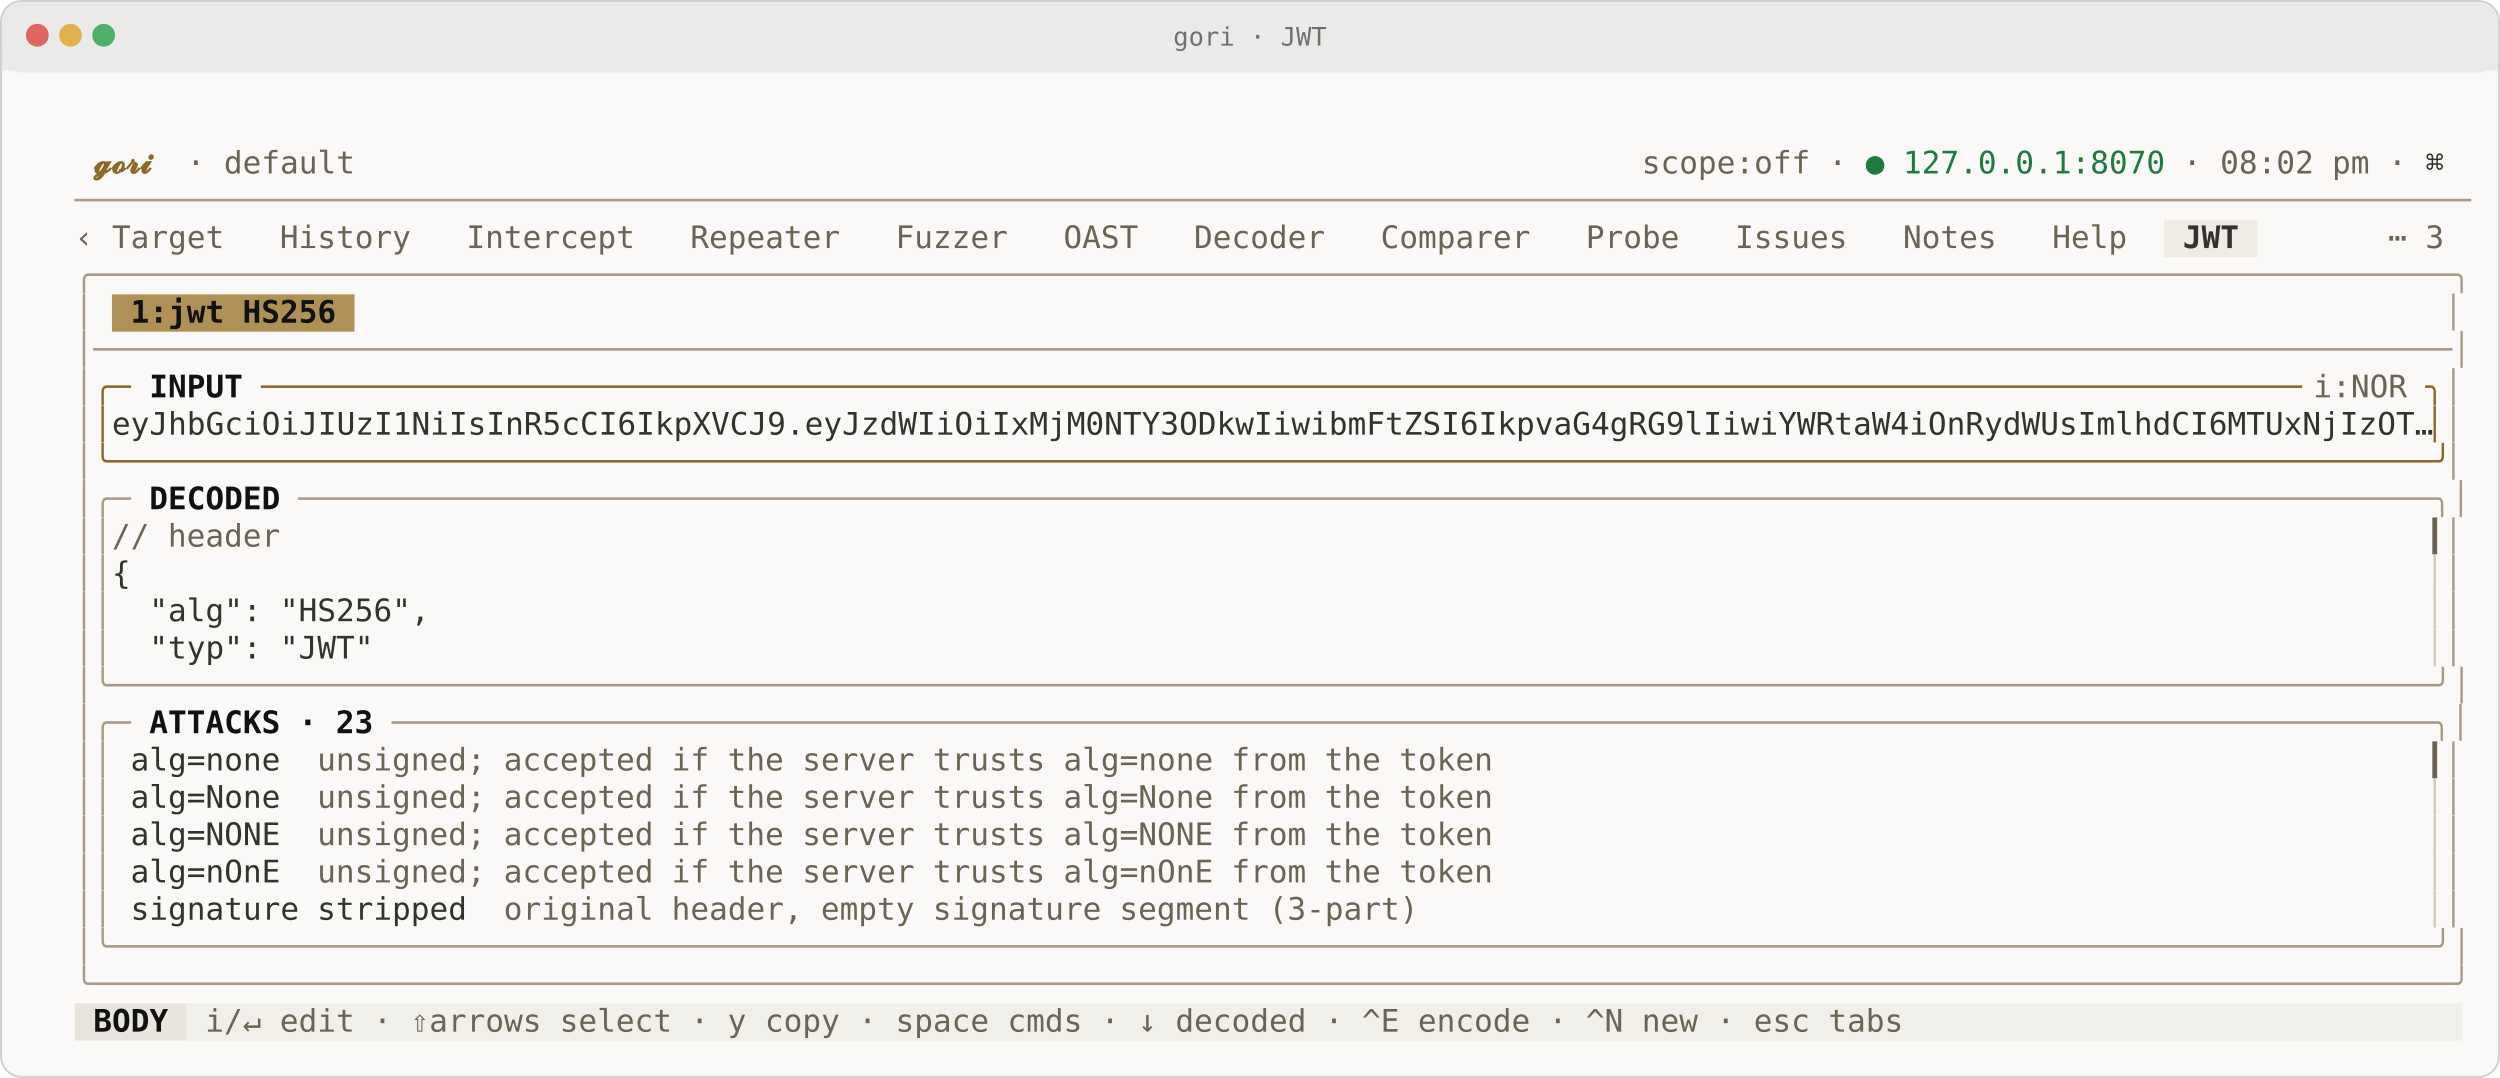
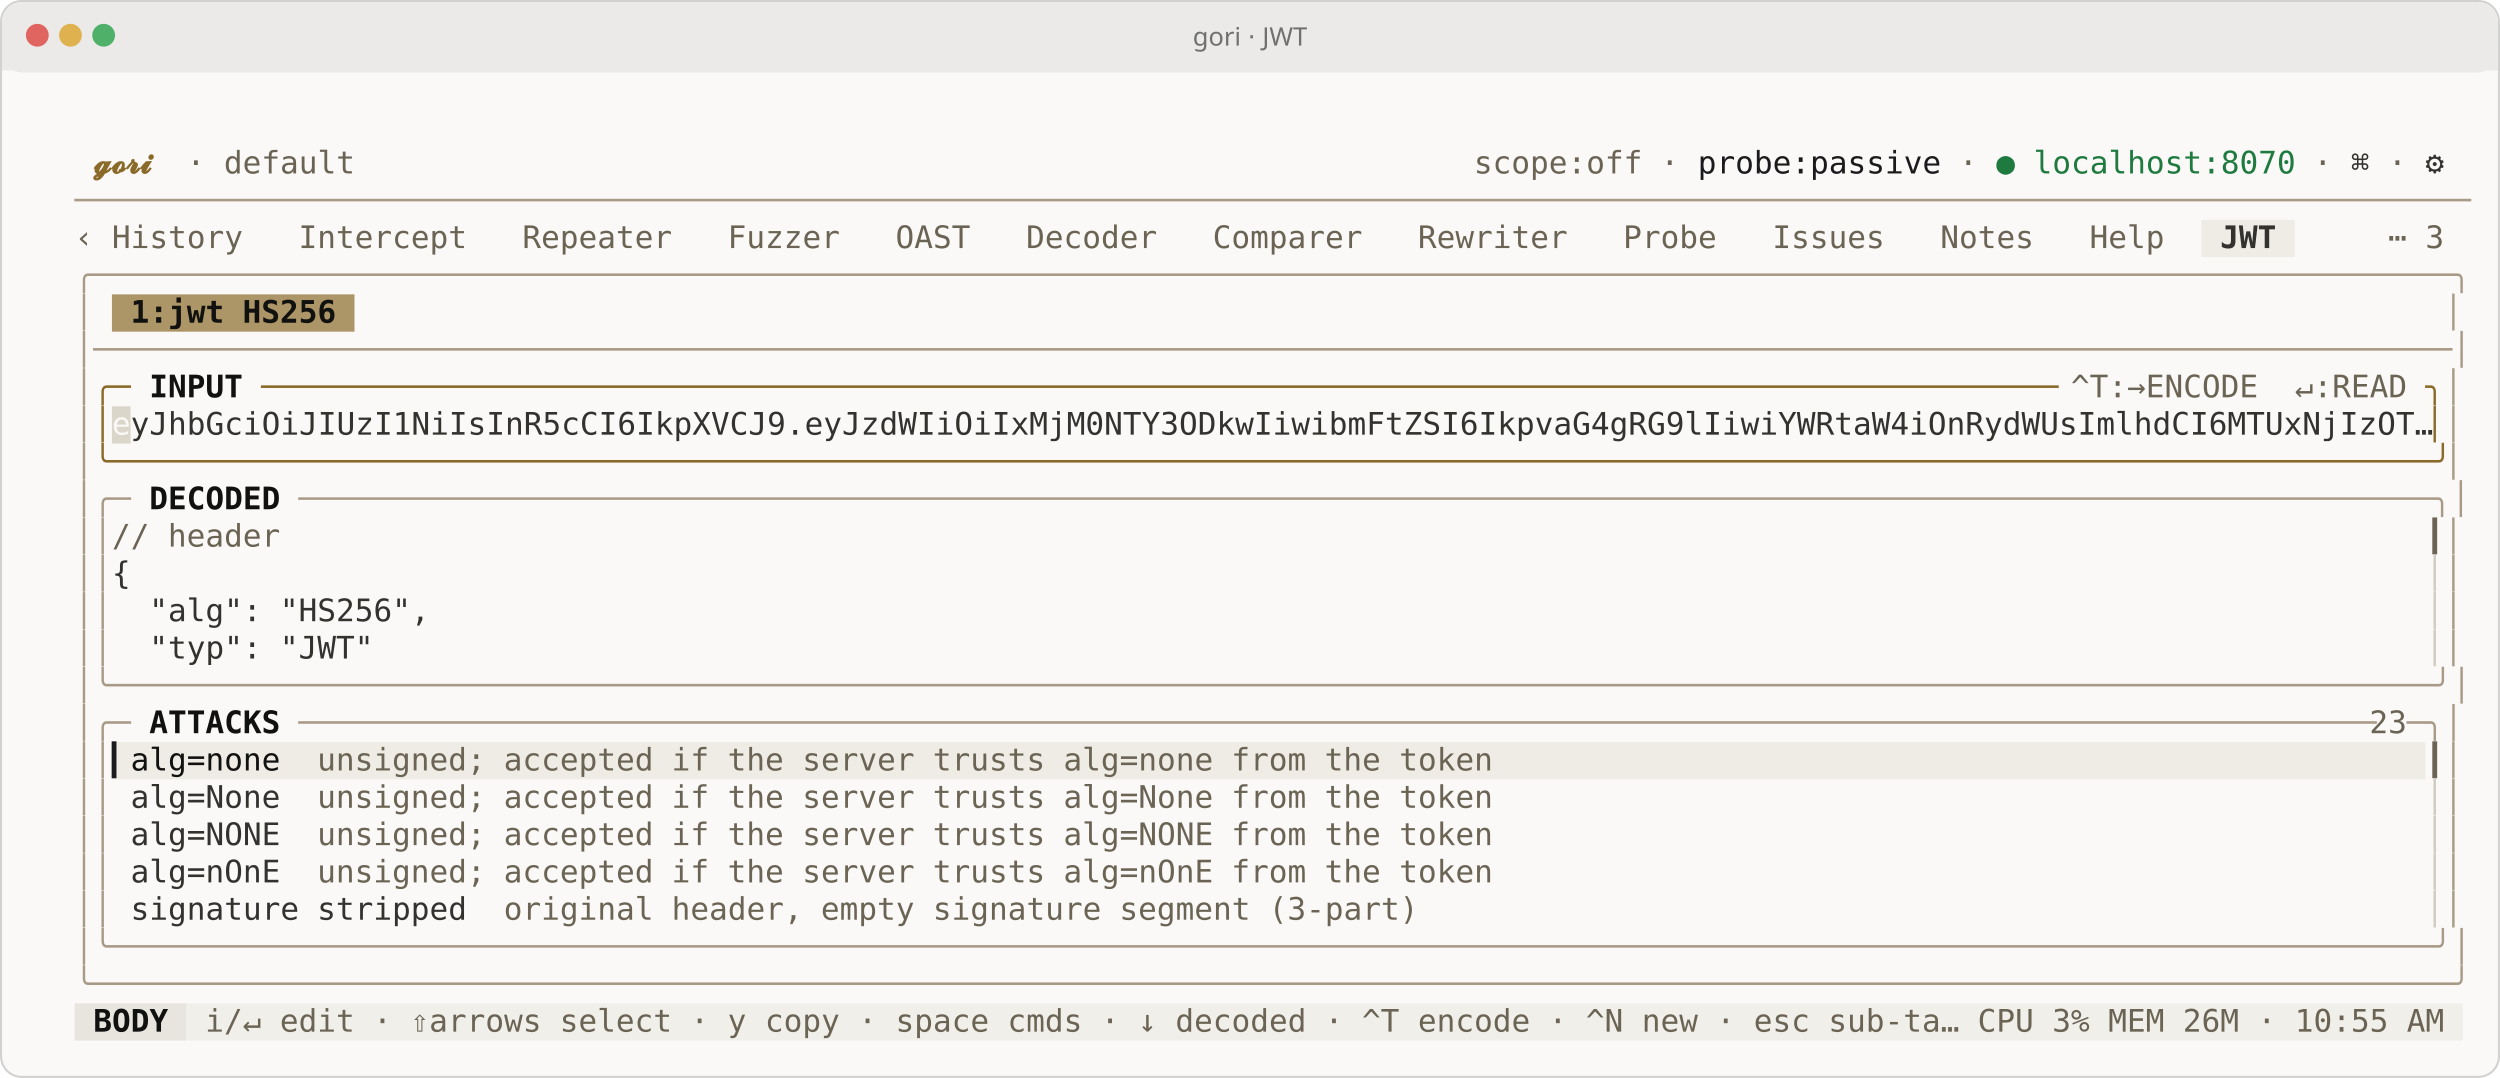
<svg xmlns="http://www.w3.org/2000/svg" width="1206" height="520" viewBox="0 0 1206.0 520.0" font-family="ui-monospace,'SF Mono','JetBrains Mono',Menlo,Consolas,monospace" font-size="15.0px" role="img" aria-label="gori · JWT">
  <rect x="0.5" y="0.5" width="1205.0" height="519.0" rx="10" ry="10" fill="#faf9f7" stroke="#d2d1cf" stroke-width="1" />
  <rect x="1" y="1" width="1204.0" height="34.0" rx="10" ry="10" fill="#ebeae8" />
  <rect x="1" y="24.0" width="1204.0" height="10" fill="#ebeae8" />
  <circle cx="18.0" cy="17.0" r="5.5" fill="#e0645f" />
  <circle cx="34.0" cy="17.0" r="5.5" fill="#e0b24f" />
  <circle cx="50.0" cy="17.0" r="5.5" fill="#4fb06a" />
-   <text x="603.0" y="22.0" text-anchor="middle" fill="#70706f" font-size="12.3px">gori · JWT</text>
-   <rect x="1044.00" y="106.00" width="45.00" height="18.00" fill="#eeece5" />
-   <rect x="54.00" y="142.00" width="117.00" height="18.00" fill="#af9155" />
+   <text x="603.0" y="22.0" text-anchor="middle" fill="#70706f" font-family="'Apple Symbols','Segoe UI Symbol','Cambria Math','STIX Two Math','Noto Sans Math','DejaVu Sans',ui-monospace,'SF Mono','JetBrains Mono',Menlo,Consolas,monospace" font-size="12.3px">gori · JWT</text>
+   <rect x="1062.00" y="106.00" width="45.00" height="18.00" fill="#eeece5" />
+   <rect x="54.00" y="142.00" width="117.00" height="18.00" fill="#ac9566" />
+   <rect x="54.00" y="196.00" width="9.00" height="18.00" fill="#dbd6ca" />
+   <rect x="54.00" y="358.00" width="1116.00" height="18.00" fill="#eeece5" />
  <rect x="36.00" y="484.00" width="54.00" height="18.00" fill="#e7e5de" />
  <rect x="90.00" y="484.00" width="1098.00" height="18.00" fill="#f0efea" />
  <text x="45.00" y="83.68" textLength="36.00" lengthAdjust="spacingAndGlyphs" fill="#8a6a28" font-weight="700" xml:space="preserve">𝓰𝓸𝓻𝓲</text>
  <text x="90.00" y="83.68" textLength="9.00" lengthAdjust="spacingAndGlyphs" fill="#6b6454" xml:space="preserve">·</text>
  <text x="108.00" y="83.68" textLength="63.00" lengthAdjust="spacingAndGlyphs" fill="#6b6454" xml:space="preserve">default</text>
-   <text x="792.00" y="83.68" textLength="81.00" lengthAdjust="spacingAndGlyphs" fill="#6b6454" xml:space="preserve">scope:off</text>
-   <text x="882.00" y="83.68" textLength="9.00" lengthAdjust="spacingAndGlyphs" fill="#6b6454" xml:space="preserve">·</text>
-   <text x="900.00" y="83.68" textLength="9.00" lengthAdjust="spacingAndGlyphs" fill="#1f7a40" xml:space="preserve">●</text>
-   <text x="918.00" y="83.68" textLength="126.00" lengthAdjust="spacingAndGlyphs" fill="#1f7a40" xml:space="preserve">127.0.0.1:8070</text>
-   <text x="1053.00" y="83.68" textLength="9.00" lengthAdjust="spacingAndGlyphs" fill="#6b6454" xml:space="preserve">·</text>
-   <text x="1071.00" y="83.68" textLength="45.00" lengthAdjust="spacingAndGlyphs" fill="#6b6454" xml:space="preserve">08:02</text>
-   <text x="1125.00" y="83.68" textLength="18.00" lengthAdjust="spacingAndGlyphs" fill="#6b6454" xml:space="preserve">pm</text>
+   <text x="711.00" y="83.68" textLength="81.00" lengthAdjust="spacingAndGlyphs" fill="#6b6454" xml:space="preserve">scope:off</text>
+   <text x="801.00" y="83.68" textLength="9.00" lengthAdjust="spacingAndGlyphs" fill="#6b6454" xml:space="preserve">·</text>
+   <text x="819.00" y="83.68" textLength="117.00" lengthAdjust="spacingAndGlyphs" fill="#1b1b1d" xml:space="preserve">probe:passive</text>
+   <text x="945.00" y="83.68" textLength="9.00" lengthAdjust="spacingAndGlyphs" fill="#6b6454" xml:space="preserve">·</text>
+   <text x="963.00" y="83.68" textLength="9.00" lengthAdjust="spacingAndGlyphs" fill="#1f7a40" xml:space="preserve">●</text>
+   <text x="981.00" y="83.68" textLength="126.00" lengthAdjust="spacingAndGlyphs" fill="#1f7a40" xml:space="preserve">localhost:8070</text>
+   <text x="1116.00" y="83.68" textLength="9.00" lengthAdjust="spacingAndGlyphs" fill="#6b6454" xml:space="preserve">·</text>
+   <text x="1134.00" y="83.68" textLength="9.00" lengthAdjust="spacingAndGlyphs" fill="#33322f" xml:space="preserve">⌘</text>
  <text x="1152.00" y="83.68" textLength="9.00" lengthAdjust="spacingAndGlyphs" fill="#6b6454" xml:space="preserve">·</text>
-   <text x="1170.00" y="83.68" textLength="9.00" lengthAdjust="spacingAndGlyphs" fill="#33322f" xml:space="preserve">⌘</text>
+   <text x="1170.00" y="83.68" textLength="9.00" lengthAdjust="spacingAndGlyphs" fill="#33322f" xml:space="preserve">⚙</text>
  <text x="36.00" y="101.68" textLength="1152.00" lengthAdjust="spacingAndGlyphs" fill="#a89a86" xml:space="preserve">────────────────────────────────────────────────────────────────────────────────────────────────────────────────────────────────</text>
  <text x="36.00" y="119.68" textLength="9.00" lengthAdjust="spacingAndGlyphs" fill="#6b6454" xml:space="preserve">‹</text>
-   <text x="54.00" y="119.68" textLength="54.00" lengthAdjust="spacingAndGlyphs" fill="#6b6454" xml:space="preserve">Target</text>
-   <text x="135.00" y="119.68" textLength="63.00" lengthAdjust="spacingAndGlyphs" fill="#6b6454" xml:space="preserve">History</text>
-   <text x="225.00" y="119.68" textLength="81.00" lengthAdjust="spacingAndGlyphs" fill="#6b6454" xml:space="preserve">Intercept</text>
-   <text x="333.00" y="119.68" textLength="72.00" lengthAdjust="spacingAndGlyphs" fill="#6b6454" xml:space="preserve">Repeater</text>
-   <text x="432.00" y="119.68" textLength="54.00" lengthAdjust="spacingAndGlyphs" fill="#6b6454" xml:space="preserve">Fuzzer</text>
-   <text x="513.00" y="119.68" textLength="36.00" lengthAdjust="spacingAndGlyphs" fill="#6b6454" xml:space="preserve">OAST</text>
-   <text x="576.00" y="119.68" textLength="63.00" lengthAdjust="spacingAndGlyphs" fill="#6b6454" xml:space="preserve">Decoder</text>
-   <text x="666.00" y="119.68" textLength="72.00" lengthAdjust="spacingAndGlyphs" fill="#6b6454" xml:space="preserve">Comparer</text>
-   <text x="765.00" y="119.68" textLength="45.00" lengthAdjust="spacingAndGlyphs" fill="#6b6454" xml:space="preserve">Probe</text>
-   <text x="837.00" y="119.68" textLength="54.00" lengthAdjust="spacingAndGlyphs" fill="#6b6454" xml:space="preserve">Issues</text>
-   <text x="918.00" y="119.68" textLength="45.00" lengthAdjust="spacingAndGlyphs" fill="#6b6454" xml:space="preserve">Notes</text>
-   <text x="990.00" y="119.68" textLength="36.00" lengthAdjust="spacingAndGlyphs" fill="#6b6454" xml:space="preserve">Help</text>
-   <text x="1053.00" y="119.68" textLength="27.00" lengthAdjust="spacingAndGlyphs" fill="#33322f" font-weight="700" xml:space="preserve">JWT</text>
+   <text x="54.00" y="119.68" textLength="63.00" lengthAdjust="spacingAndGlyphs" fill="#6b6454" xml:space="preserve">History</text>
+   <text x="144.00" y="119.68" textLength="81.00" lengthAdjust="spacingAndGlyphs" fill="#6b6454" xml:space="preserve">Intercept</text>
+   <text x="252.00" y="119.68" textLength="72.00" lengthAdjust="spacingAndGlyphs" fill="#6b6454" xml:space="preserve">Repeater</text>
+   <text x="351.00" y="119.68" textLength="54.00" lengthAdjust="spacingAndGlyphs" fill="#6b6454" xml:space="preserve">Fuzzer</text>
+   <text x="432.00" y="119.68" textLength="36.00" lengthAdjust="spacingAndGlyphs" fill="#6b6454" xml:space="preserve">OAST</text>
+   <text x="495.00" y="119.68" textLength="63.00" lengthAdjust="spacingAndGlyphs" fill="#6b6454" xml:space="preserve">Decoder</text>
+   <text x="585.00" y="119.68" textLength="72.00" lengthAdjust="spacingAndGlyphs" fill="#6b6454" xml:space="preserve">Comparer</text>
+   <text x="684.00" y="119.68" textLength="72.00" lengthAdjust="spacingAndGlyphs" fill="#6b6454" xml:space="preserve">Rewriter</text>
+   <text x="783.00" y="119.68" textLength="45.00" lengthAdjust="spacingAndGlyphs" fill="#6b6454" xml:space="preserve">Probe</text>
+   <text x="855.00" y="119.68" textLength="54.00" lengthAdjust="spacingAndGlyphs" fill="#6b6454" xml:space="preserve">Issues</text>
+   <text x="936.00" y="119.68" textLength="45.00" lengthAdjust="spacingAndGlyphs" fill="#6b6454" xml:space="preserve">Notes</text>
+   <text x="1008.00" y="119.68" textLength="36.00" lengthAdjust="spacingAndGlyphs" fill="#6b6454" xml:space="preserve">Help</text>
+   <text x="1071.00" y="119.68" textLength="27.00" lengthAdjust="spacingAndGlyphs" fill="#33322f" font-weight="700" xml:space="preserve">JWT</text>
  <text x="1152.00" y="119.68" textLength="9.00" lengthAdjust="spacingAndGlyphs" fill="#6b6454" xml:space="preserve">⋯</text>
  <text x="1170.00" y="119.68" textLength="9.00" lengthAdjust="spacingAndGlyphs" fill="#6b6454" xml:space="preserve">3</text>
  <text x="36.00" y="137.68" textLength="1152.00" lengthAdjust="spacingAndGlyphs" fill="#a89a86" xml:space="preserve">╭──────────────────────────────────────────────────────────────────────────────────────────────────────────────────────────────╮</text>
  <text x="36.00" y="155.68" textLength="9.00" lengthAdjust="spacingAndGlyphs" fill="#a89a86" xml:space="preserve">│</text>
  <text x="63.00" y="155.68" textLength="45.00" lengthAdjust="spacingAndGlyphs" fill="#111110" font-weight="700" xml:space="preserve">1:jwt</text>
  <text x="117.00" y="155.68" textLength="45.00" lengthAdjust="spacingAndGlyphs" fill="#111110" font-weight="700" xml:space="preserve">HS256</text>
  <text x="1179.00" y="155.68" textLength="9.00" lengthAdjust="spacingAndGlyphs" fill="#a89a86" xml:space="preserve">│</text>
  <text x="36.00" y="173.68" textLength="1152.00" lengthAdjust="spacingAndGlyphs" fill="#a89a86" xml:space="preserve">│──────────────────────────────────────────────────────────────────────────────────────────────────────────────────────────────│</text>
  <text x="36.00" y="191.68" textLength="9.00" lengthAdjust="spacingAndGlyphs" fill="#a89a86" xml:space="preserve">│</text>
  <text x="45.00" y="191.68" textLength="18.00" lengthAdjust="spacingAndGlyphs" fill="#8a6a28" xml:space="preserve">╭─</text>
  <text x="72.00" y="191.68" textLength="45.00" lengthAdjust="spacingAndGlyphs" fill="#111110" font-weight="700" xml:space="preserve">INPUT</text>
-   <text x="126.00" y="191.68" textLength="981.00" lengthAdjust="spacingAndGlyphs" fill="#8a6a28" xml:space="preserve">─────────────────────────────────────────────────────────────────────────────────────────────────────────────</text>
-   <text x="1116.00" y="191.68" textLength="45.00" lengthAdjust="spacingAndGlyphs" fill="#6b6454" xml:space="preserve">i:NOR</text>
+   <text x="126.00" y="191.68" textLength="864.00" lengthAdjust="spacingAndGlyphs" fill="#8a6a28" xml:space="preserve">────────────────────────────────────────────────────────────────────────────────────────────────</text>
+   <text x="999.00" y="191.68" textLength="90.00" lengthAdjust="spacingAndGlyphs" fill="#6b6454" xml:space="preserve">^T:→ENCODE</text>
+   <text x="1107.00" y="191.68" textLength="54.00" lengthAdjust="spacingAndGlyphs" fill="#6b6454" xml:space="preserve">↵:READ</text>
  <text x="1170.00" y="191.68" textLength="9.00" lengthAdjust="spacingAndGlyphs" fill="#8a6a28" xml:space="preserve">╮</text>
  <text x="1179.00" y="191.68" textLength="9.00" lengthAdjust="spacingAndGlyphs" fill="#a89a86" xml:space="preserve">│</text>
  <text x="36.00" y="209.68" textLength="9.00" lengthAdjust="spacingAndGlyphs" fill="#a89a86" xml:space="preserve">│</text>
  <text x="45.00" y="209.68" textLength="9.00" lengthAdjust="spacingAndGlyphs" fill="#8a6a28" xml:space="preserve">│</text>
-   <text x="54.00" y="209.68" textLength="1116.00" lengthAdjust="spacingAndGlyphs" fill="#33322f" xml:space="preserve">eyJhbGciOiJIUzI1NiIsInR5cCI6IkpXVCJ9.eyJzdWIiOiIxMjM0NTY3ODkwIiwibmFtZSI6IkpvaG4gRG9lIiwiYWRtaW4iOnRydWUsImlhdCI6MTUxNjIzOT…</text>
+   <text x="54.00" y="209.68" textLength="9.00" lengthAdjust="spacingAndGlyphs" fill="#faf9f7" xml:space="preserve">e</text>
+   <text x="63.00" y="209.68" textLength="1107.00" lengthAdjust="spacingAndGlyphs" fill="#33322f" xml:space="preserve">yJhbGciOiJIUzI1NiIsInR5cCI6IkpXVCJ9.eyJzdWIiOiIxMjM0NTY3ODkwIiwibmFtZSI6IkpvaG4gRG9lIiwiYWRtaW4iOnRydWUsImlhdCI6MTUxNjIzOT…</text>
  <text x="1170.00" y="209.68" textLength="9.00" lengthAdjust="spacingAndGlyphs" fill="#8a6a28" xml:space="preserve">│</text>
  <text x="1179.00" y="209.68" textLength="9.00" lengthAdjust="spacingAndGlyphs" fill="#a89a86" xml:space="preserve">│</text>
  <text x="36.00" y="227.68" textLength="9.00" lengthAdjust="spacingAndGlyphs" fill="#a89a86" xml:space="preserve">│</text>
  <text x="45.00" y="227.68" textLength="1134.00" lengthAdjust="spacingAndGlyphs" fill="#8a6a28" xml:space="preserve">╰────────────────────────────────────────────────────────────────────────────────────────────────────────────────────────────╯</text>
  <text x="1179.00" y="227.68" textLength="9.00" lengthAdjust="spacingAndGlyphs" fill="#a89a86" xml:space="preserve">│</text>
  <text x="36.00" y="245.68" textLength="27.00" lengthAdjust="spacingAndGlyphs" fill="#a89a86" xml:space="preserve">│╭─</text>
  <text x="72.00" y="245.68" textLength="63.00" lengthAdjust="spacingAndGlyphs" fill="#111110" font-weight="700" xml:space="preserve">DECODED</text>
  <text x="144.00" y="245.68" textLength="1044.00" lengthAdjust="spacingAndGlyphs" fill="#a89a86" xml:space="preserve">──────────────────────────────────────────────────────────────────────────────────────────────────────────────────╮│</text>
  <text x="36.00" y="263.68" textLength="18.00" lengthAdjust="spacingAndGlyphs" fill="#a89a86" xml:space="preserve">││</text>
  <text x="54.00" y="263.68" textLength="18.00" lengthAdjust="spacingAndGlyphs" fill="#6b6454" xml:space="preserve">//</text>
  <text x="81.00" y="263.68" textLength="54.00" lengthAdjust="spacingAndGlyphs" fill="#6b6454" xml:space="preserve">header</text>
  <text x="1170.00" y="263.68" textLength="9.00" lengthAdjust="spacingAndGlyphs" fill="#6b6454" xml:space="preserve">┃</text>
  <text x="1179.00" y="263.68" textLength="9.00" lengthAdjust="spacingAndGlyphs" fill="#a89a86" xml:space="preserve">│</text>
  <text x="36.00" y="281.68" textLength="18.00" lengthAdjust="spacingAndGlyphs" fill="#a89a86" xml:space="preserve">││</text>
  <text x="54.00" y="281.68" textLength="9.00" lengthAdjust="spacingAndGlyphs" fill="#33322f" xml:space="preserve">{</text>
  <text x="1170.00" y="281.68" textLength="9.00" lengthAdjust="spacingAndGlyphs" fill="#d1cabe" xml:space="preserve">│</text>
  <text x="1179.00" y="281.68" textLength="9.00" lengthAdjust="spacingAndGlyphs" fill="#a89a86" xml:space="preserve">│</text>
  <text x="36.00" y="299.68" textLength="18.00" lengthAdjust="spacingAndGlyphs" fill="#a89a86" xml:space="preserve">││</text>
  <text x="72.00" y="299.68" textLength="54.00" lengthAdjust="spacingAndGlyphs" fill="#33322f" xml:space="preserve">"alg":</text>
  <text x="135.00" y="299.68" textLength="72.00" lengthAdjust="spacingAndGlyphs" fill="#33322f" xml:space="preserve">"HS256",</text>
  <text x="1170.00" y="299.68" textLength="9.00" lengthAdjust="spacingAndGlyphs" fill="#d1cabe" xml:space="preserve">│</text>
  <text x="1179.00" y="299.68" textLength="9.00" lengthAdjust="spacingAndGlyphs" fill="#a89a86" xml:space="preserve">│</text>
  <text x="36.00" y="317.68" textLength="18.00" lengthAdjust="spacingAndGlyphs" fill="#a89a86" xml:space="preserve">││</text>
  <text x="72.00" y="317.68" textLength="54.00" lengthAdjust="spacingAndGlyphs" fill="#33322f" xml:space="preserve">"typ":</text>
  <text x="135.00" y="317.68" textLength="45.00" lengthAdjust="spacingAndGlyphs" fill="#33322f" xml:space="preserve">"JWT"</text>
  <text x="1170.00" y="317.68" textLength="9.00" lengthAdjust="spacingAndGlyphs" fill="#d1cabe" xml:space="preserve">│</text>
  <text x="1179.00" y="317.68" textLength="9.00" lengthAdjust="spacingAndGlyphs" fill="#a89a86" xml:space="preserve">│</text>
  <text x="36.00" y="335.68" textLength="1152.00" lengthAdjust="spacingAndGlyphs" fill="#a89a86" xml:space="preserve">│╰────────────────────────────────────────────────────────────────────────────────────────────────────────────────────────────╯│</text>
  <text x="36.00" y="353.68" textLength="27.00" lengthAdjust="spacingAndGlyphs" fill="#a89a86" xml:space="preserve">│╭─</text>
  <text x="72.00" y="353.68" textLength="63.00" lengthAdjust="spacingAndGlyphs" fill="#111110" font-weight="700" xml:space="preserve">ATTACKS</text>
-   <text x="144.00" y="353.68" textLength="9.00" lengthAdjust="spacingAndGlyphs" fill="#111110" font-weight="700" xml:space="preserve">·</text>
-   <text x="162.00" y="353.68" textLength="18.00" lengthAdjust="spacingAndGlyphs" fill="#111110" font-weight="700" xml:space="preserve">23</text>
-   <text x="189.00" y="353.68" textLength="999.00" lengthAdjust="spacingAndGlyphs" fill="#a89a86" xml:space="preserve">─────────────────────────────────────────────────────────────────────────────────────────────────────────────╮│</text>
+   <text x="144.00" y="353.68" textLength="999.00" lengthAdjust="spacingAndGlyphs" fill="#a89a86" xml:space="preserve">───────────────────────────────────────────────────────────────────────────────────────────────────────────────</text>
+   <text x="1143.00" y="353.68" textLength="18.00" lengthAdjust="spacingAndGlyphs" fill="#6b6454" xml:space="preserve">23</text>
+   <text x="1161.00" y="353.68" textLength="27.00" lengthAdjust="spacingAndGlyphs" fill="#a89a86" xml:space="preserve">─╮│</text>
  <text x="36.00" y="371.68" textLength="18.00" lengthAdjust="spacingAndGlyphs" fill="#a89a86" xml:space="preserve">││</text>
-   <text x="63.00" y="371.68" textLength="72.00" lengthAdjust="spacingAndGlyphs" fill="#33322f" xml:space="preserve">alg=none</text>
+   <text x="54.00" y="371.68" textLength="9.00" lengthAdjust="spacingAndGlyphs" fill="#1b1b1d" xml:space="preserve">▎</text>
+   <text x="63.00" y="371.68" textLength="72.00" lengthAdjust="spacingAndGlyphs" fill="#111110" xml:space="preserve">alg=none</text>
  <text x="153.00" y="371.68" textLength="81.00" lengthAdjust="spacingAndGlyphs" fill="#6b6454" xml:space="preserve">unsigned;</text>
  <text x="243.00" y="371.68" textLength="72.00" lengthAdjust="spacingAndGlyphs" fill="#6b6454" xml:space="preserve">accepted</text>
  <text x="324.00" y="371.68" textLength="18.00" lengthAdjust="spacingAndGlyphs" fill="#6b6454" xml:space="preserve">if</text>
  <text x="351.00" y="371.68" textLength="27.00" lengthAdjust="spacingAndGlyphs" fill="#6b6454" xml:space="preserve">the</text>
  <text x="387.00" y="371.68" textLength="54.00" lengthAdjust="spacingAndGlyphs" fill="#6b6454" xml:space="preserve">server</text>
  <text x="450.00" y="371.68" textLength="54.00" lengthAdjust="spacingAndGlyphs" fill="#6b6454" xml:space="preserve">trusts</text>
  <text x="513.00" y="371.68" textLength="72.00" lengthAdjust="spacingAndGlyphs" fill="#6b6454" xml:space="preserve">alg=none</text>
  <text x="594.00" y="371.68" textLength="36.00" lengthAdjust="spacingAndGlyphs" fill="#6b6454" xml:space="preserve">from</text>
  <text x="639.00" y="371.68" textLength="27.00" lengthAdjust="spacingAndGlyphs" fill="#6b6454" xml:space="preserve">the</text>
  <text x="675.00" y="371.68" textLength="45.00" lengthAdjust="spacingAndGlyphs" fill="#6b6454" xml:space="preserve">token</text>
  <text x="1170.00" y="371.68" textLength="9.00" lengthAdjust="spacingAndGlyphs" fill="#6b6454" xml:space="preserve">┃</text>
  <text x="1179.00" y="371.68" textLength="9.00" lengthAdjust="spacingAndGlyphs" fill="#a89a86" xml:space="preserve">│</text>
  <text x="36.00" y="389.68" textLength="18.00" lengthAdjust="spacingAndGlyphs" fill="#a89a86" xml:space="preserve">││</text>
  <text x="63.00" y="389.68" textLength="72.00" lengthAdjust="spacingAndGlyphs" fill="#33322f" xml:space="preserve">alg=None</text>
  <text x="153.00" y="389.68" textLength="81.00" lengthAdjust="spacingAndGlyphs" fill="#6b6454" xml:space="preserve">unsigned;</text>
  <text x="243.00" y="389.68" textLength="72.00" lengthAdjust="spacingAndGlyphs" fill="#6b6454" xml:space="preserve">accepted</text>
  <text x="324.00" y="389.68" textLength="18.00" lengthAdjust="spacingAndGlyphs" fill="#6b6454" xml:space="preserve">if</text>
  <text x="351.00" y="389.68" textLength="27.00" lengthAdjust="spacingAndGlyphs" fill="#6b6454" xml:space="preserve">the</text>
  <text x="387.00" y="389.68" textLength="54.00" lengthAdjust="spacingAndGlyphs" fill="#6b6454" xml:space="preserve">server</text>
  <text x="450.00" y="389.68" textLength="54.00" lengthAdjust="spacingAndGlyphs" fill="#6b6454" xml:space="preserve">trusts</text>
  <text x="513.00" y="389.68" textLength="72.00" lengthAdjust="spacingAndGlyphs" fill="#6b6454" xml:space="preserve">alg=None</text>
  <text x="594.00" y="389.68" textLength="36.00" lengthAdjust="spacingAndGlyphs" fill="#6b6454" xml:space="preserve">from</text>
  <text x="639.00" y="389.68" textLength="27.00" lengthAdjust="spacingAndGlyphs" fill="#6b6454" xml:space="preserve">the</text>
  <text x="675.00" y="389.68" textLength="45.00" lengthAdjust="spacingAndGlyphs" fill="#6b6454" xml:space="preserve">token</text>
  <text x="1170.00" y="389.68" textLength="9.00" lengthAdjust="spacingAndGlyphs" fill="#d1cabe" xml:space="preserve">│</text>
  <text x="1179.00" y="389.68" textLength="9.00" lengthAdjust="spacingAndGlyphs" fill="#a89a86" xml:space="preserve">│</text>
  <text x="36.00" y="407.68" textLength="18.00" lengthAdjust="spacingAndGlyphs" fill="#a89a86" xml:space="preserve">││</text>
  <text x="63.00" y="407.68" textLength="72.00" lengthAdjust="spacingAndGlyphs" fill="#33322f" xml:space="preserve">alg=NONE</text>
  <text x="153.00" y="407.68" textLength="81.00" lengthAdjust="spacingAndGlyphs" fill="#6b6454" xml:space="preserve">unsigned;</text>
  <text x="243.00" y="407.68" textLength="72.00" lengthAdjust="spacingAndGlyphs" fill="#6b6454" xml:space="preserve">accepted</text>
  <text x="324.00" y="407.68" textLength="18.00" lengthAdjust="spacingAndGlyphs" fill="#6b6454" xml:space="preserve">if</text>
  <text x="351.00" y="407.68" textLength="27.00" lengthAdjust="spacingAndGlyphs" fill="#6b6454" xml:space="preserve">the</text>
  <text x="387.00" y="407.68" textLength="54.00" lengthAdjust="spacingAndGlyphs" fill="#6b6454" xml:space="preserve">server</text>
  <text x="450.00" y="407.68" textLength="54.00" lengthAdjust="spacingAndGlyphs" fill="#6b6454" xml:space="preserve">trusts</text>
  <text x="513.00" y="407.68" textLength="72.00" lengthAdjust="spacingAndGlyphs" fill="#6b6454" xml:space="preserve">alg=NONE</text>
  <text x="594.00" y="407.68" textLength="36.00" lengthAdjust="spacingAndGlyphs" fill="#6b6454" xml:space="preserve">from</text>
  <text x="639.00" y="407.68" textLength="27.00" lengthAdjust="spacingAndGlyphs" fill="#6b6454" xml:space="preserve">the</text>
  <text x="675.00" y="407.68" textLength="45.00" lengthAdjust="spacingAndGlyphs" fill="#6b6454" xml:space="preserve">token</text>
  <text x="1170.00" y="407.68" textLength="9.00" lengthAdjust="spacingAndGlyphs" fill="#d1cabe" xml:space="preserve">│</text>
  <text x="1179.00" y="407.68" textLength="9.00" lengthAdjust="spacingAndGlyphs" fill="#a89a86" xml:space="preserve">│</text>
  <text x="36.00" y="425.68" textLength="18.00" lengthAdjust="spacingAndGlyphs" fill="#a89a86" xml:space="preserve">││</text>
  <text x="63.00" y="425.68" textLength="72.00" lengthAdjust="spacingAndGlyphs" fill="#33322f" xml:space="preserve">alg=nOnE</text>
  <text x="153.00" y="425.68" textLength="81.00" lengthAdjust="spacingAndGlyphs" fill="#6b6454" xml:space="preserve">unsigned;</text>
  <text x="243.00" y="425.68" textLength="72.00" lengthAdjust="spacingAndGlyphs" fill="#6b6454" xml:space="preserve">accepted</text>
  <text x="324.00" y="425.68" textLength="18.00" lengthAdjust="spacingAndGlyphs" fill="#6b6454" xml:space="preserve">if</text>
  <text x="351.00" y="425.68" textLength="27.00" lengthAdjust="spacingAndGlyphs" fill="#6b6454" xml:space="preserve">the</text>
  <text x="387.00" y="425.68" textLength="54.00" lengthAdjust="spacingAndGlyphs" fill="#6b6454" xml:space="preserve">server</text>
  <text x="450.00" y="425.68" textLength="54.00" lengthAdjust="spacingAndGlyphs" fill="#6b6454" xml:space="preserve">trusts</text>
  <text x="513.00" y="425.68" textLength="72.00" lengthAdjust="spacingAndGlyphs" fill="#6b6454" xml:space="preserve">alg=nOnE</text>
  <text x="594.00" y="425.68" textLength="36.00" lengthAdjust="spacingAndGlyphs" fill="#6b6454" xml:space="preserve">from</text>
  <text x="639.00" y="425.68" textLength="27.00" lengthAdjust="spacingAndGlyphs" fill="#6b6454" xml:space="preserve">the</text>
  <text x="675.00" y="425.68" textLength="45.00" lengthAdjust="spacingAndGlyphs" fill="#6b6454" xml:space="preserve">token</text>
  <text x="1170.00" y="425.68" textLength="9.00" lengthAdjust="spacingAndGlyphs" fill="#d1cabe" xml:space="preserve">│</text>
  <text x="1179.00" y="425.68" textLength="9.00" lengthAdjust="spacingAndGlyphs" fill="#a89a86" xml:space="preserve">│</text>
  <text x="36.00" y="443.68" textLength="18.00" lengthAdjust="spacingAndGlyphs" fill="#a89a86" xml:space="preserve">││</text>
  <text x="63.00" y="443.68" textLength="81.00" lengthAdjust="spacingAndGlyphs" fill="#33322f" xml:space="preserve">signature</text>
  <text x="153.00" y="443.68" textLength="72.00" lengthAdjust="spacingAndGlyphs" fill="#33322f" xml:space="preserve">stripped</text>
  <text x="243.00" y="443.68" textLength="72.00" lengthAdjust="spacingAndGlyphs" fill="#6b6454" xml:space="preserve">original</text>
  <text x="324.00" y="443.68" textLength="63.00" lengthAdjust="spacingAndGlyphs" fill="#6b6454" xml:space="preserve">header,</text>
  <text x="396.00" y="443.68" textLength="45.00" lengthAdjust="spacingAndGlyphs" fill="#6b6454" xml:space="preserve">empty</text>
  <text x="450.00" y="443.68" textLength="81.00" lengthAdjust="spacingAndGlyphs" fill="#6b6454" xml:space="preserve">signature</text>
  <text x="540.00" y="443.68" textLength="63.00" lengthAdjust="spacingAndGlyphs" fill="#6b6454" xml:space="preserve">segment</text>
  <text x="612.00" y="443.68" textLength="72.00" lengthAdjust="spacingAndGlyphs" fill="#6b6454" xml:space="preserve">(3-part)</text>
  <text x="1170.00" y="443.68" textLength="9.00" lengthAdjust="spacingAndGlyphs" fill="#d1cabe" xml:space="preserve">│</text>
  <text x="1179.00" y="443.68" textLength="9.00" lengthAdjust="spacingAndGlyphs" fill="#a89a86" xml:space="preserve">│</text>
  <text x="36.00" y="461.68" textLength="1152.00" lengthAdjust="spacingAndGlyphs" fill="#a89a86" xml:space="preserve">│╰────────────────────────────────────────────────────────────────────────────────────────────────────────────────────────────╯│</text>
  <text x="36.00" y="479.68" textLength="1152.00" lengthAdjust="spacingAndGlyphs" fill="#a89a86" xml:space="preserve">╰──────────────────────────────────────────────────────────────────────────────────────────────────────────────────────────────╯</text>
  <text x="45.00" y="497.68" textLength="36.00" lengthAdjust="spacingAndGlyphs" fill="#111110" font-weight="700" xml:space="preserve">BODY</text>
  <text x="99.00" y="497.68" textLength="27.00" lengthAdjust="spacingAndGlyphs" fill="#6b6454" xml:space="preserve">i/↵</text>
  <text x="135.00" y="497.68" textLength="36.00" lengthAdjust="spacingAndGlyphs" fill="#6b6454" xml:space="preserve">edit</text>
  <text x="180.00" y="497.68" textLength="9.00" lengthAdjust="spacingAndGlyphs" fill="#6b6454" xml:space="preserve">·</text>
  <text x="198.00" y="497.68" textLength="63.00" lengthAdjust="spacingAndGlyphs" fill="#6b6454" xml:space="preserve">⇧arrows</text>
  <text x="270.00" y="497.68" textLength="54.00" lengthAdjust="spacingAndGlyphs" fill="#6b6454" xml:space="preserve">select</text>
  <text x="333.00" y="497.68" textLength="9.00" lengthAdjust="spacingAndGlyphs" fill="#6b6454" xml:space="preserve">·</text>
  <text x="351.00" y="497.68" textLength="9.00" lengthAdjust="spacingAndGlyphs" fill="#6b6454" xml:space="preserve">y</text>
  <text x="369.00" y="497.68" textLength="36.00" lengthAdjust="spacingAndGlyphs" fill="#6b6454" xml:space="preserve">copy</text>
  <text x="414.00" y="497.68" textLength="9.00" lengthAdjust="spacingAndGlyphs" fill="#6b6454" xml:space="preserve">·</text>
  <text x="432.00" y="497.68" textLength="45.00" lengthAdjust="spacingAndGlyphs" fill="#6b6454" xml:space="preserve">space</text>
  <text x="486.00" y="497.68" textLength="36.00" lengthAdjust="spacingAndGlyphs" fill="#6b6454" xml:space="preserve">cmds</text>
  <text x="531.00" y="497.68" textLength="9.00" lengthAdjust="spacingAndGlyphs" fill="#6b6454" xml:space="preserve">·</text>
  <text x="549.00" y="497.68" textLength="9.00" lengthAdjust="spacingAndGlyphs" fill="#6b6454" xml:space="preserve">↓</text>
  <text x="567.00" y="497.68" textLength="63.00" lengthAdjust="spacingAndGlyphs" fill="#6b6454" xml:space="preserve">decoded</text>
  <text x="639.00" y="497.68" textLength="9.00" lengthAdjust="spacingAndGlyphs" fill="#6b6454" xml:space="preserve">·</text>
-   <text x="657.00" y="497.68" textLength="18.00" lengthAdjust="spacingAndGlyphs" fill="#6b6454" xml:space="preserve">^E</text>
+   <text x="657.00" y="497.68" textLength="18.00" lengthAdjust="spacingAndGlyphs" fill="#6b6454" xml:space="preserve">^T</text>
  <text x="684.00" y="497.68" textLength="54.00" lengthAdjust="spacingAndGlyphs" fill="#6b6454" xml:space="preserve">encode</text>
  <text x="747.00" y="497.68" textLength="9.00" lengthAdjust="spacingAndGlyphs" fill="#6b6454" xml:space="preserve">·</text>
  <text x="765.00" y="497.68" textLength="18.00" lengthAdjust="spacingAndGlyphs" fill="#6b6454" xml:space="preserve">^N</text>
  <text x="792.00" y="497.68" textLength="27.00" lengthAdjust="spacingAndGlyphs" fill="#6b6454" xml:space="preserve">new</text>
  <text x="828.00" y="497.68" textLength="9.00" lengthAdjust="spacingAndGlyphs" fill="#6b6454" xml:space="preserve">·</text>
  <text x="846.00" y="497.68" textLength="27.00" lengthAdjust="spacingAndGlyphs" fill="#6b6454" xml:space="preserve">esc</text>
-   <text x="882.00" y="497.68" textLength="36.00" lengthAdjust="spacingAndGlyphs" fill="#6b6454" xml:space="preserve">tabs</text>
+   <text x="882.00" y="497.68" textLength="63.00" lengthAdjust="spacingAndGlyphs" fill="#6b6454" xml:space="preserve">sub-ta…</text>
+   <text x="954.00" y="497.68" textLength="27.00" lengthAdjust="spacingAndGlyphs" fill="#6b6454" xml:space="preserve">CPU</text>
+   <text x="990.00" y="497.68" textLength="18.00" lengthAdjust="spacingAndGlyphs" fill="#6b6454" xml:space="preserve">3%</text>
+   <text x="1017.00" y="497.68" textLength="27.00" lengthAdjust="spacingAndGlyphs" fill="#6b6454" xml:space="preserve">MEM</text>
+   <text x="1053.00" y="497.68" textLength="27.00" lengthAdjust="spacingAndGlyphs" fill="#6b6454" xml:space="preserve">26M</text>
+   <text x="1089.00" y="497.68" textLength="9.00" lengthAdjust="spacingAndGlyphs" fill="#6b6454" xml:space="preserve">·</text>
+   <text x="1107.00" y="497.68" textLength="45.00" lengthAdjust="spacingAndGlyphs" fill="#6b6454" xml:space="preserve">10:55</text>
+   <text x="1161.00" y="497.68" textLength="18.00" lengthAdjust="spacingAndGlyphs" fill="#6b6454" xml:space="preserve">AM</text>
</svg>
